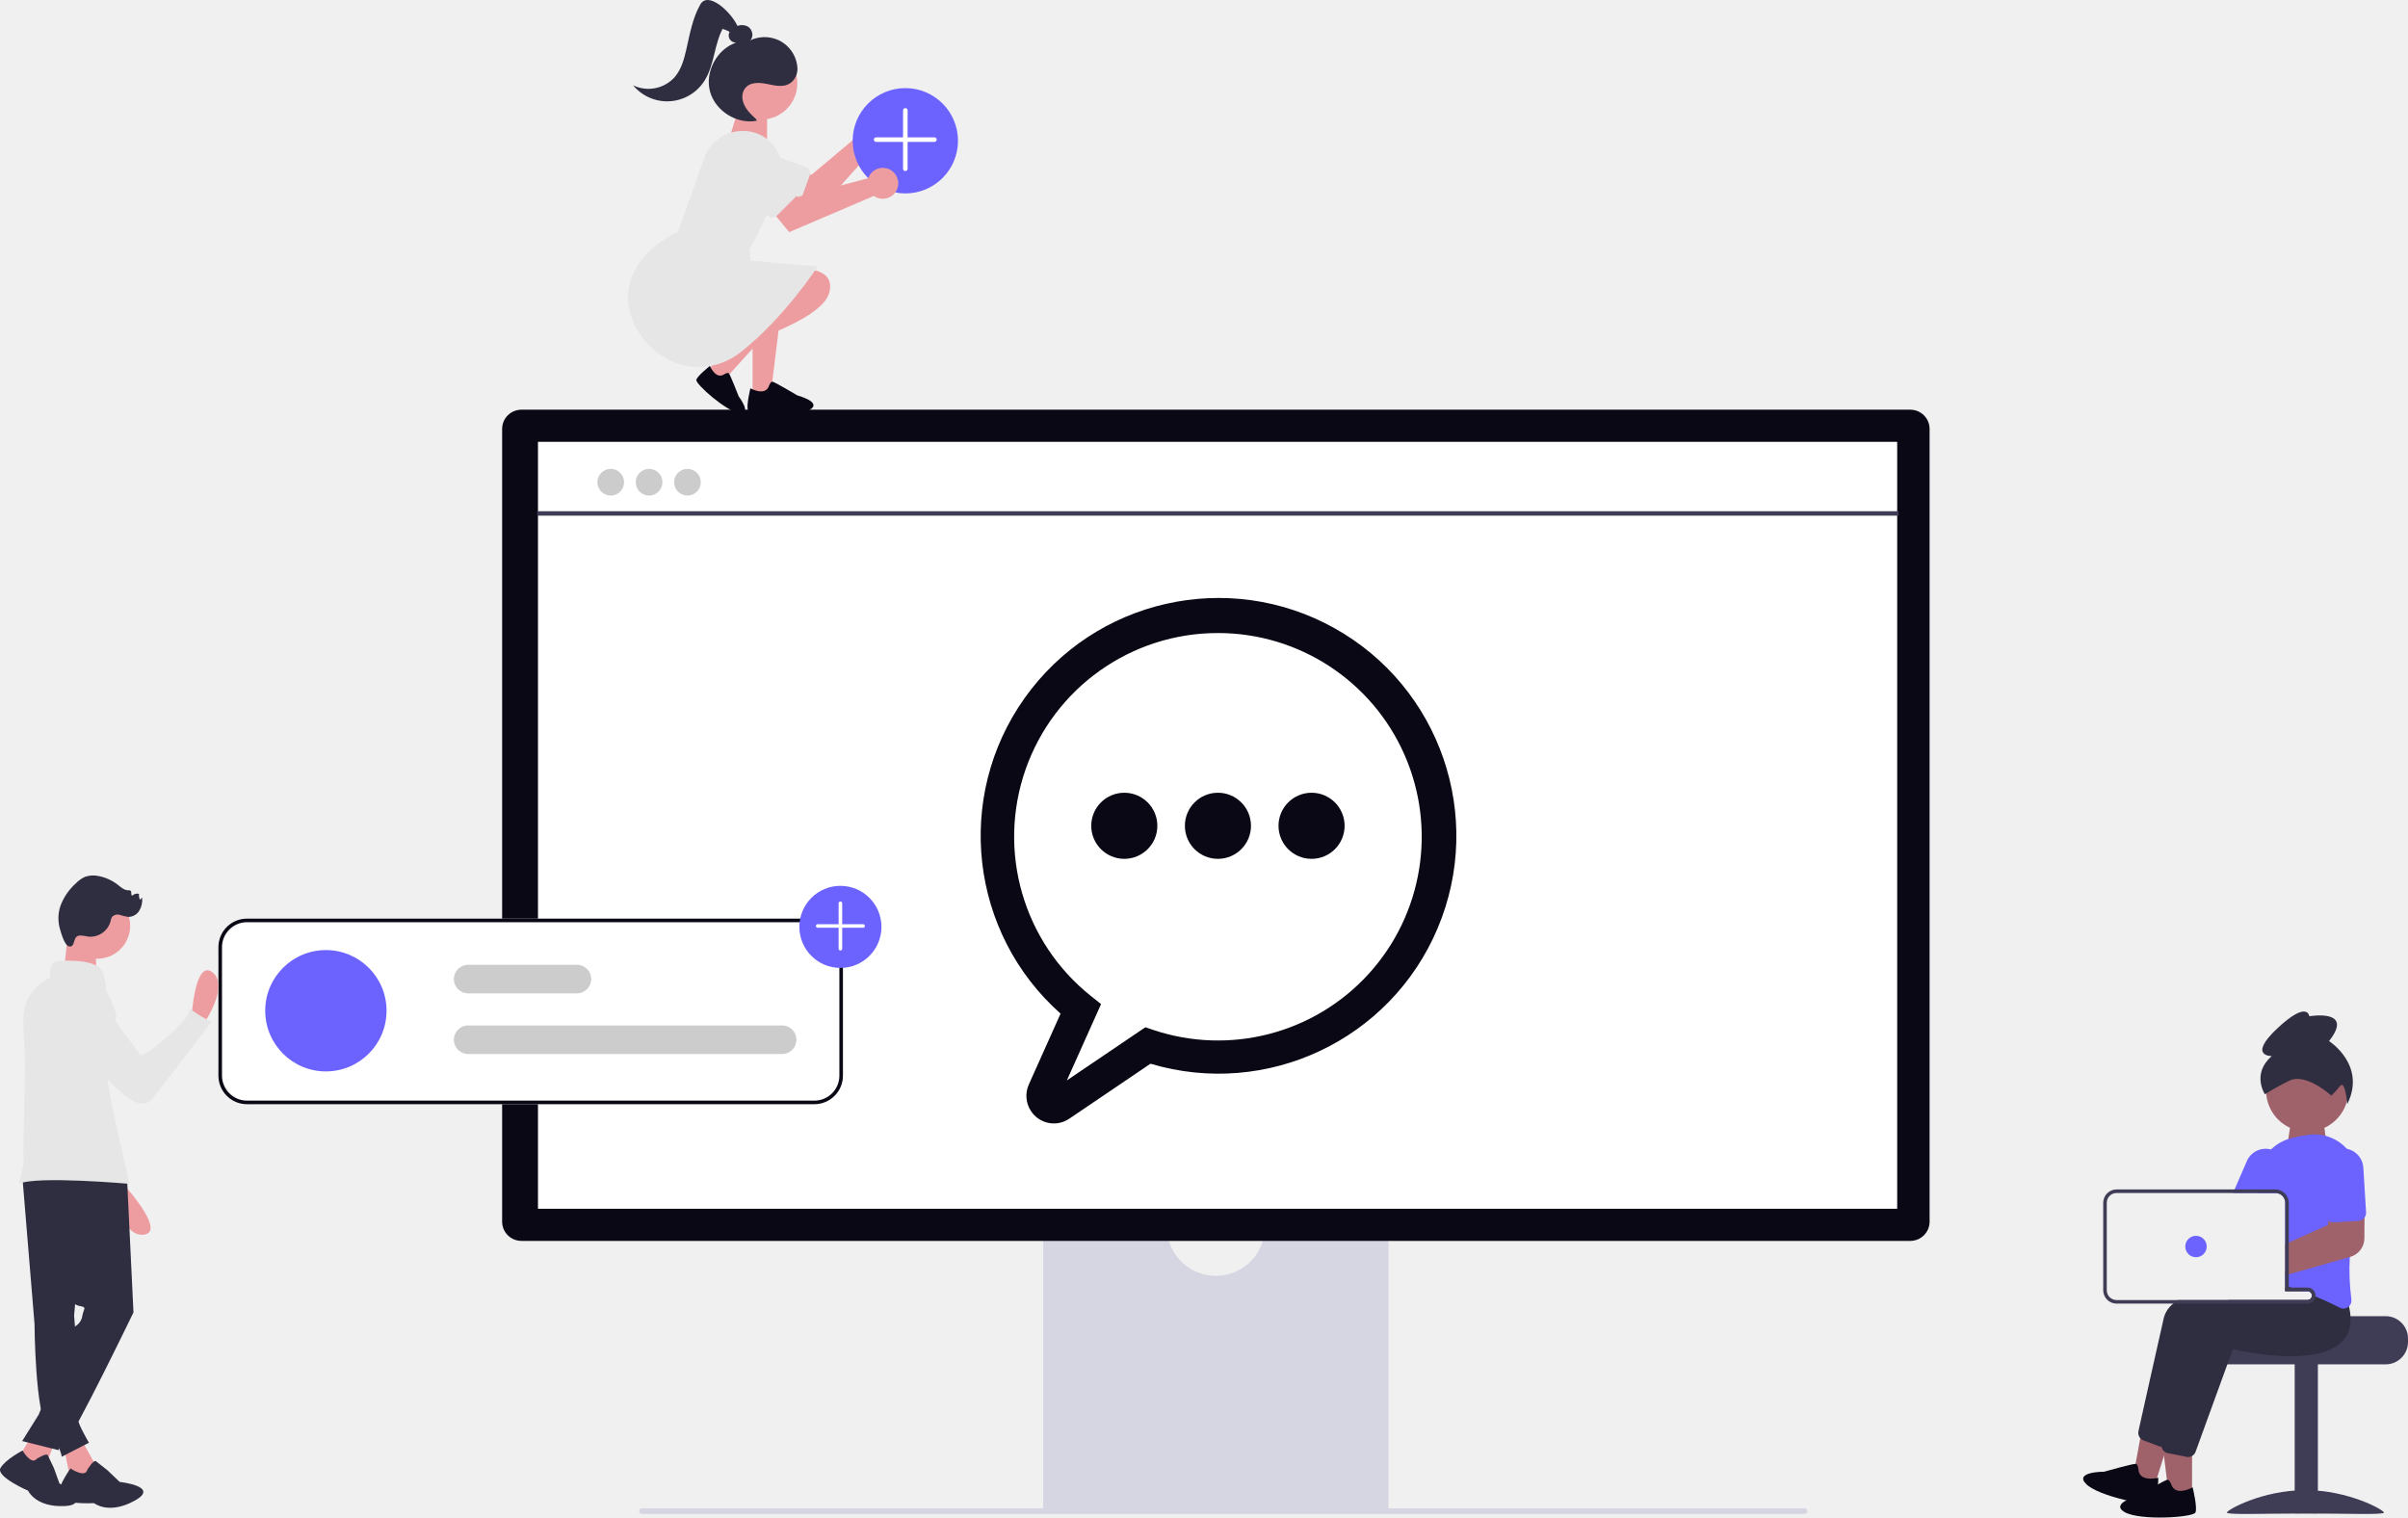
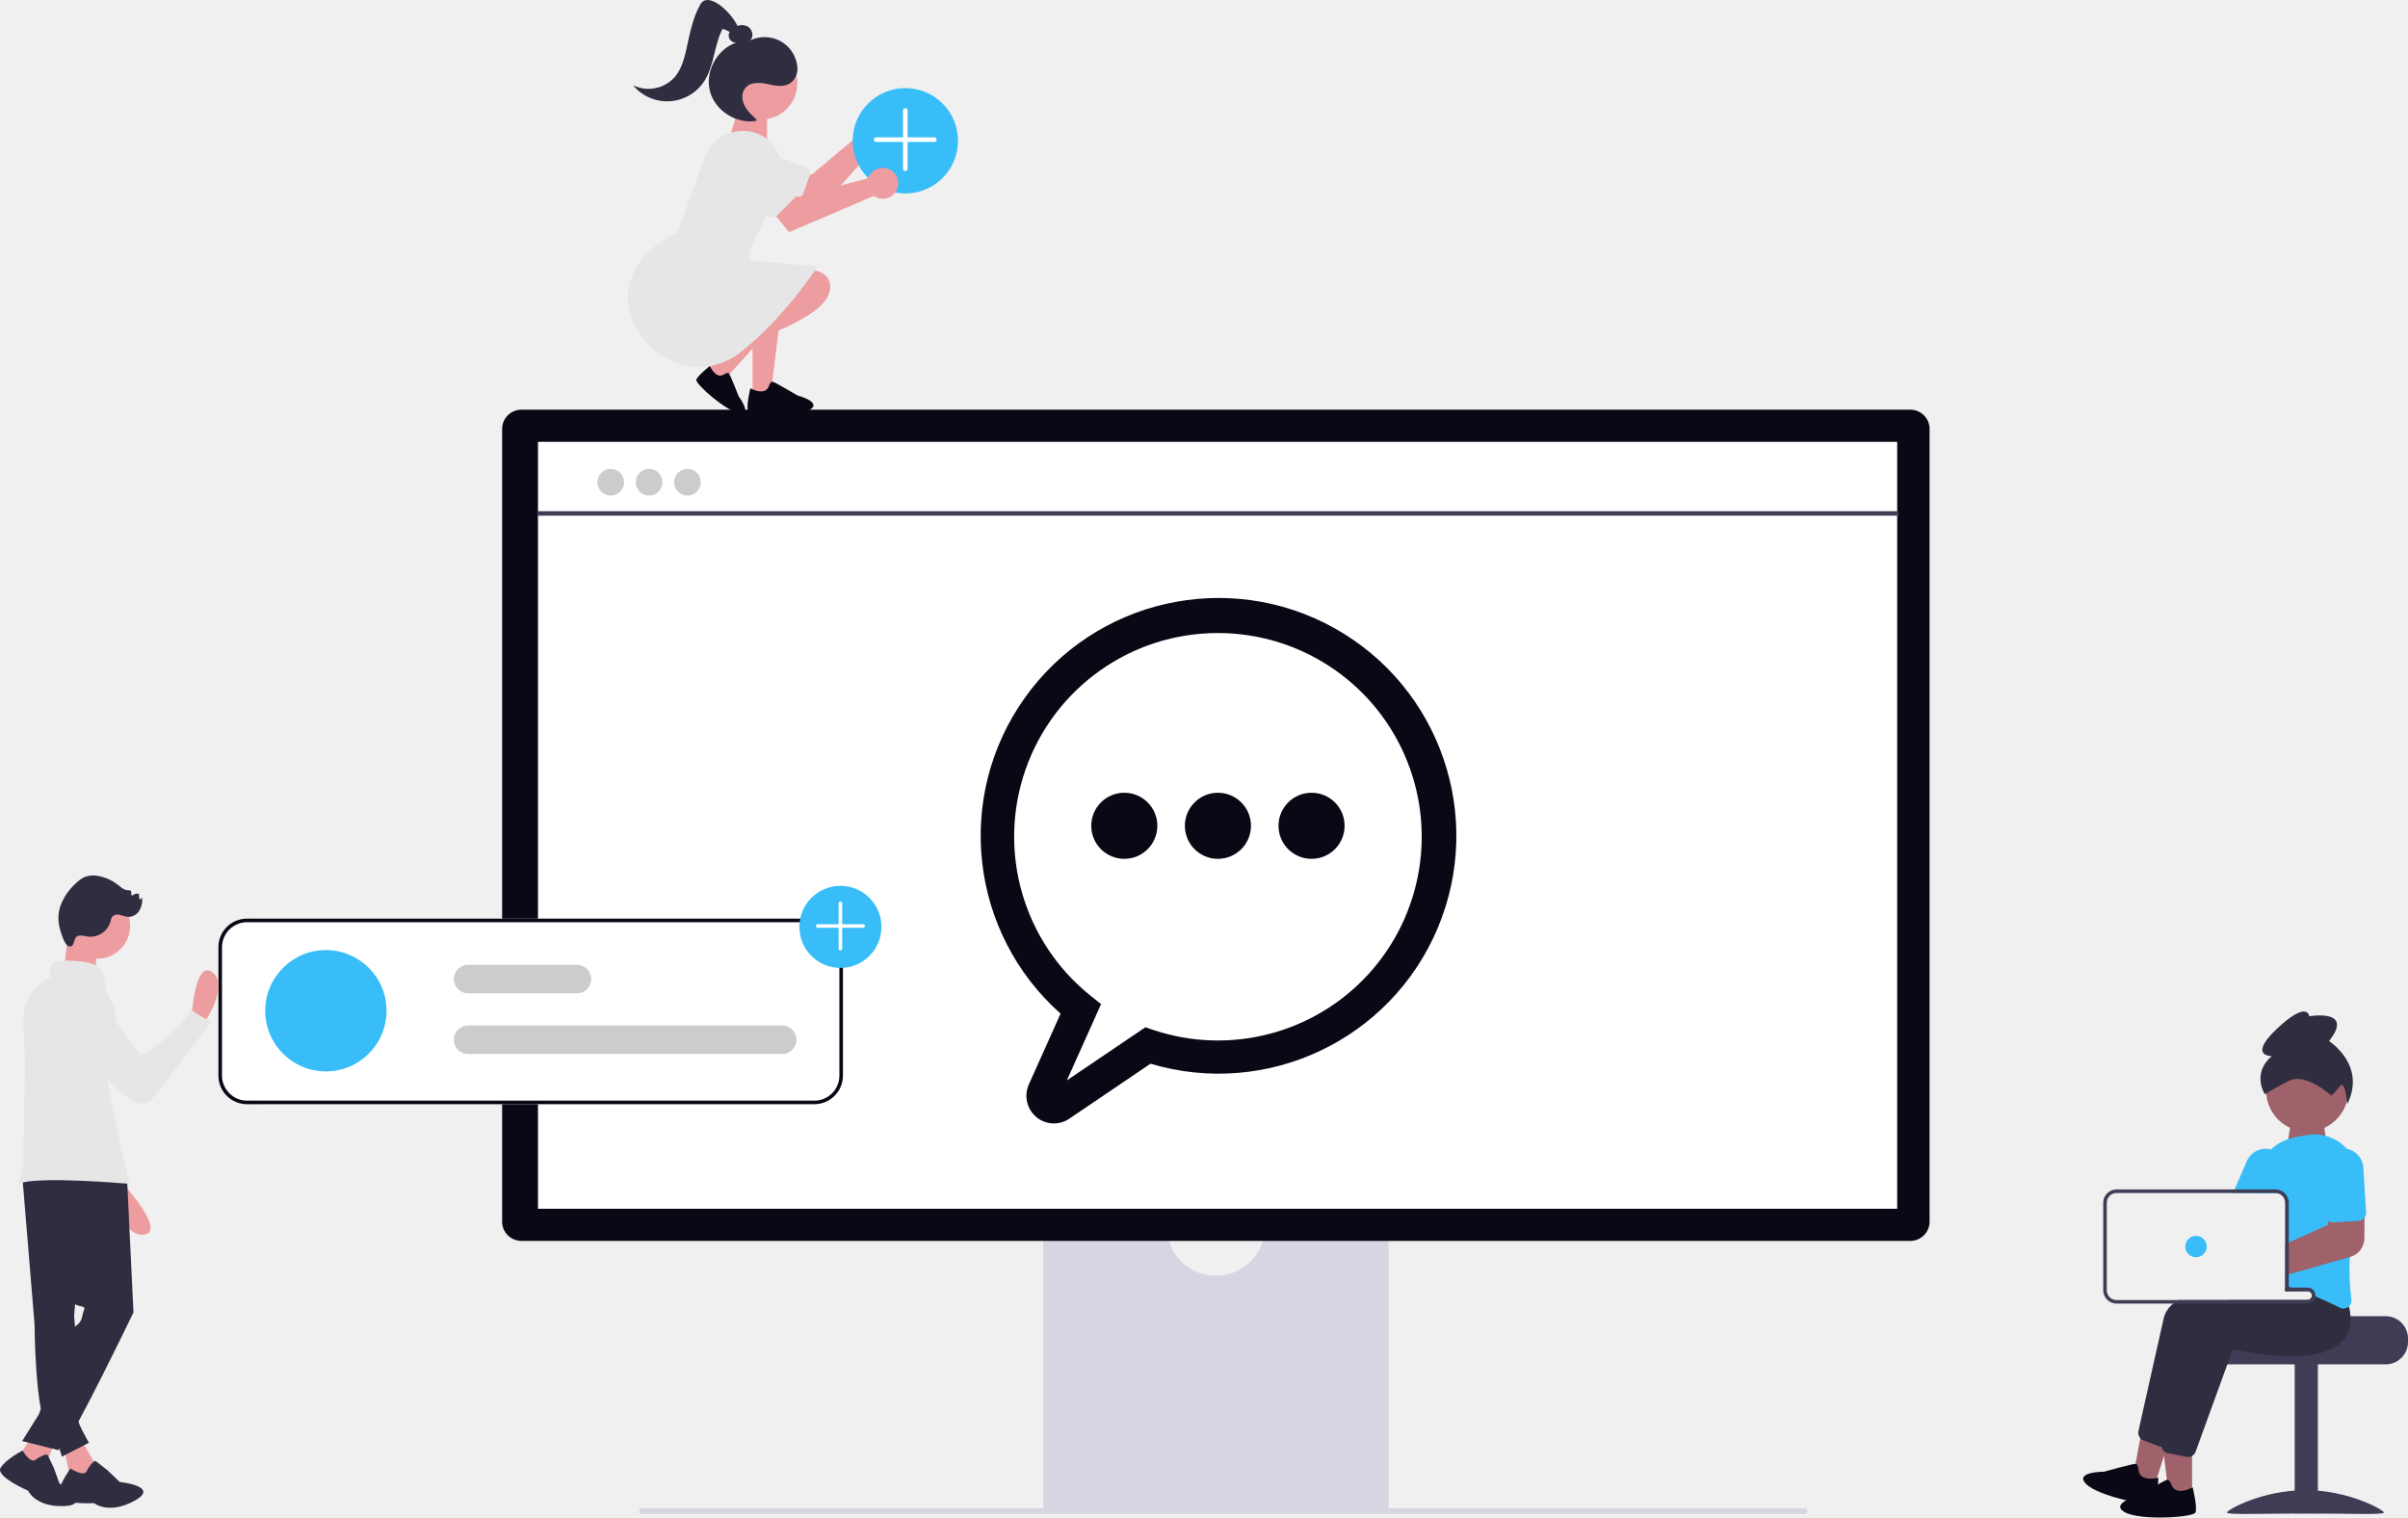
<svg xmlns="http://www.w3.org/2000/svg" width="960" height="605" viewBox="0 0 960 605" role="img" artist="Katerina Limpitsouni" source="https://undraw.co/">
  <g transform="translate(-186.59 -136.388)">
    <g transform="translate(386.775 299.725)">
      <path d="M15.178,488.31a1.036,1.036,0,0,0,.93,1.12h463.8a1.138,1.138,0,0,0,0-2.241H16.109a1.036,1.036,0,0,0-.93,1.12Z" transform="translate(39.495 -49.191)" fill="#d6d6e3" />
      <path d="M317.326,370.945a19.547,19.547,0,0,1-38.689,0H229.146v109.43H366.817V370.945Z" transform="translate(-13.435 -42.376)" fill="#d6d6e3" />
      <path d="M561.418,353.282H7.675A7.683,7.683,0,0,1,0,345.607V29.586a7.683,7.683,0,0,1,7.675-7.675H561.418a7.683,7.683,0,0,1,7.673,7.675V345.607a7.683,7.683,0,0,1-7.675,7.675Z" transform="translate(0 -21.911)" fill="#090814" />
      <rect width="541.879" height="305.757" transform="translate(14.29 12.807)" fill="#fff" />
    </g>
    <rect width="542.739" height="1.773" transform="translate(400.773 340.197)" fill="#3f3d56" />
    <circle cx="5.32" cy="5.32" r="5.32" transform="translate(424.753 323.316)" fill="#ccc" />
    <circle cx="5.32" cy="5.32" r="5.32" transform="translate(440.048 323.316)" fill="#ccc" />
    <circle cx="5.32" cy="5.32" r="5.32" transform="translate(455.343 323.316)" fill="#ccc" />
    <path d="M19.818,203.644a11.011,11.011,0,0,1-.806-10.456l12.673-28.276A94.815,94.815,0,1,1,67.53,184.875l-32.347,21.9a10.91,10.91,0,0,1-15.365-3.127ZM17.72,67.586a81.2,81.2,0,0,0,26.115,90.337l3.994,3.184L34.191,191.535l31.293-21.185,3.09,1.037A81.22,81.22,0,1,0,94.417,13.177h-.049A81.187,81.187,0,0,0,17.72,67.586ZM118.57,90.028A13.175,13.175,0,1,1,131.746,103.2,13.175,13.175,0,0,1,118.57,90.028Zm-37.327,0A13.175,13.175,0,1,1,94.417,103.2,13.175,13.175,0,0,1,81.243,90.028Zm-37.327,0A13.175,13.175,0,1,1,57.091,103.2,13.175,13.175,0,0,1,43.915,90.028Z" transform="translate(577.726 375.584)" fill="#090814" />
    <g transform="translate(273.668 489.547)">
      <rect width="248.977" height="73.982" rx="16" transform="translate(0 13.072)" fill="#fff" />
      <path d="M11.382,1.423a9.959,9.959,0,0,0-9.959,9.959V62.6a9.959,9.959,0,0,0,9.959,9.959H237.6a9.959,9.959,0,0,0,9.959-9.959V11.382A9.959,9.959,0,0,0,237.6,1.423H11.382m0-1.423H237.6a11.382,11.382,0,0,1,11.382,11.382V62.6A11.382,11.382,0,0,1,237.6,73.982H11.382A11.382,11.382,0,0,1,0,62.6V11.382A11.382,11.382,0,0,1,11.382,0Z" transform="translate(0 13.072)" fill="#090814" />
      <path d="M968.009,457.09h-125.2a5.691,5.691,0,1,1,0-11.382h125.2a5.691,5.691,0,1,1,0,11.382Z" transform="translate(-743.261 -390.042)" fill="#ccc" />
      <path d="M886.2,423.09H842.809a5.691,5.691,0,1,1,0-11.382H886.2a5.691,5.691,0,1,1,0,11.382Z" transform="translate(-743.261 -380.229)" fill="#ccc" />
-       <circle cx="24.186" cy="24.186" r="24.186" transform="translate(18.655 25.609)" fill="#6c63ff" />
-       <circle cx="16.361" cy="16.361" r="16.361" transform="translate(231.607 0)" fill="#6c63ff" />
+       <circle cx="24.186" cy="24.186" r="24.186" transform="translate(18.655 25.609)" fill="#38bdf8" />
+       <circle cx="16.361" cy="16.361" r="16.361" transform="translate(231.607 0)" fill="#38bdf8" />
      <path d="M1052.969,395.551a.708.708,0,0,1-.208-.5V376.94a.711.711,0,1,1,1.423,0v18.108a.711.711,0,0,1-1.214.5Z" transform="translate(-805.503 -369.988)" fill="#fff" />
      <path d="M1040.241,390.17a.711.711,0,0,1,.5-1.214h18.108a.711.711,0,1,1,0,1.423h-18.108A.709.709,0,0,1,1040.241,390.17Z" transform="translate(-801.829 -373.662)" fill="#fff" />
    </g>
    <g transform="translate(436.964 136.388)">
      <path d="M2.328,34.6l2.835-9.085a14.442,14.442,0,1,1,11.663,3.18v8.091Z" transform="translate(38.61 18.779)" fill="#ed9da0" />
      <path d="M425.3,161.989a6.183,6.183,0,0,0,.029.974L402.986,181.71l-6.661-2.412-4.954,9.578,14.564,6.933,24.421-27.4a6.172,6.172,0,1,0-5.061-6.415Z" transform="translate(-329.877 -111.996)" fill="#ed9da0" />
      <path d="M386.064,199.2l-21.571-7.786a7.938,7.938,0,0,1,5.39-14.934l21.571,7.786a2.646,2.646,0,0,1,1.59,3.387l-3.593,9.956A2.65,2.65,0,0,1,386.064,199.2Z" transform="translate(-320.605 -117.724)" fill="#e6e6e6" />
      <path d="M268.529,210.969h7.209l3.429-27.807h-10.64Z" transform="translate(-218.868 -53.643)" fill="#ed9da0" />
      <path d="M243.484,199.931l5.9,4.147,18.8-20.774-8.7-6.119Z" transform="translate(-211.64 -51.918)" fill="#ed9da0" />
      <path d="M386.991,244.761s17.991-2.123,14.762,9.552-39.211,21.757-39.211,21.757Z" transform="translate(-321.556 -137.527)" fill="#ed9da0" />
      <path d="M311.919,251.414c-8.218-9.569-11.094-24.256,2.012-36.471a43.2,43.2,0,0,1,10.869-7.218l10.563-29.54a16.1,16.1,0,0,1,14.875-10.7,15.4,15.4,0,0,1,14.943,9.61,13.371,13.371,0,0,1,.415,9.469,152.1,152.1,0,0,1-12.324,28.2l.546,4.369,26.7,2.373-.249.4c-.13.211-13.2,20.12-29.913,33.335a27.471,27.471,0,0,1-17.2,6.39C324.692,261.635,317,257.329,311.919,251.414Z" transform="translate(-304.925 -115.261)" fill="#e6e6e6" />
      <path d="M324.445,124.717c2.555-3.045,3.651-7.027,4.533-10.9,1.395-6.133,2.474-12.474,5.574-17.946s12.139,2.818,14.818,8.534a4.97,4.97,0,0,1,4.036.195c1.931,1.058,2.653,4.063,1.046,5.568a13.343,13.343,0,0,1,10.865-.271,13.134,13.134,0,0,1,7.956,11.146,7.16,7.16,0,0,1-1.9,5.372c-2.771,2.853-6.69,1.869-10.175,1.142-3.292-.686-7.3-.872-9.155,2.265a5.878,5.878,0,0,0-.572,4.3c.71,3.131,3.028,5.311,5.277,7.4l.368.683c-7.94,1.548-16.61-3.874-18.693-11.691s2.74-16.834,10.4-19.442h0a2.864,2.864,0,0,1-2.571-4.291,13.613,13.613,0,0,0-6.948-1.733c-3.955.259,6.849-4.039,4.79-.651s-2.991,7.32-3.935,11.169-1.966,7.773-4.167,11.07a17.617,17.617,0,0,1-28.225,1.448A14.059,14.059,0,0,0,324.445,124.717Z" transform="translate(-305.744 -94.077)" fill="#2f2e41" />
-       <circle cx="20.994" cy="20.994" r="20.994" transform="translate(89.559 35.126)" fill="#6c63ff" />
+       <circle cx="20.994" cy="20.994" r="20.994" transform="translate(89.559 35.126)" fill="#38bdf8" />
      <path d="M459.319,179.505a.909.909,0,0,1-.267-.645V155.624a.913.913,0,1,1,1.825,0V178.86a.913.913,0,0,1-1.558.645Z" transform="translate(-349.412 -111.579)" fill="#fff" />
      <path d="M442.988,172.6a.913.913,0,0,1,.645-1.558h23.235a.913.913,0,0,1,0,1.825H443.633A.909.909,0,0,1,442.988,172.6Z" transform="translate(-344.698 -116.292)" fill="#fff" />
      <path d="M422.981,191.392a6.191,6.191,0,0,0-.388.894L394.4,199.761l-5-5.015-8.555,6.564,10.237,12.465,33.753-14.426a6.172,6.172,0,1,0-1.854-7.958Z" transform="translate(-326.839 -121.23)" fill="#ed9da0" />
      <path d="M375.622,202.787,359.406,186.57a7.938,7.938,0,1,1,11.227-11.227l16.216,16.216a2.646,2.646,0,0,1,0,3.742l-7.484,7.485a2.65,2.65,0,0,1-3.742,0Z" transform="translate(-319.979 -116.863)" fill="#e6e6e6" />
      <path d="M9.911,17.5s.7-2.175,1.549-2.122,9.945,5.48,9.945,5.48,10.182,2.689,4.908,5.754-23.857,1.879-24.6.132.969-8.72.969-8.72S8.165,21.127,9.91,17.5" transform="translate(46.108 136.784)" fill="#090814" />
      <path d="M7.394,1.872S8.015-.047,8.76,0s8.771,4.833,8.771,4.833,8.98,2.372,4.328,5.074S.819,11.565.164,10.024s.855-7.691.855-7.691,4.834,2.739,6.373-.461" transform="matrix(0.788, 0.616, -0.616, 0.788, 33.281, 143.421)" fill="#090814" />
    </g>
    <g transform="translate(1016.038 539.654)">
      <path d="M1051.708,696.163h-34.152c0,.982-35.2,1.778-35.2,1.778a9.146,9.146,0,0,0-1.5,1.423,8.828,8.828,0,0,0-2.063,5.691v1.423a8.9,8.9,0,0,0,8.892,8.892h64.023a8.9,8.9,0,0,0,8.892-8.892v-1.423a8.9,8.9,0,0,0-8.892-8.892Z" transform="translate(-930.048 -574.707)" fill="#3f3d56" />
      <rect width="9.248" height="59.755" transform="translate(85.377 140.309)" fill="#3f3d56" />
      <path d="M1054.889,802.589c0,1-14.013.387-31.3.387s-31.3.613-31.3-.387,14.013-8.923,31.3-8.923S1054.889,801.59,1054.889,802.589Z" transform="translate(-933.943 -602.85)" fill="#3f3d56" />
      <path d="M860.678,690.687H851.4l-4.416-35.8h13.7Z" transform="translate(-816.213 -497.927)" fill="#9f616a" />
      <path d="M843.094,683.056l-8.856-2.779,6.5-35.48,13.07,4.1Z" transform="translate(-813.118 -495.476)" fill="#9f616a" />
      <path d="M7.849,42.345,9.541,31.31a16.406,16.406,0,1,1,13.7.013l1.719,12.471Z" transform="translate(73.976 15.05)" fill="#9f616a" />
      <path d="M1017.91,682.949a26.945,26.945,0,0,0-1.081-4.994l-1.629-2.049-4.24-5.321-.185.007c-.313.014-1.615.085-3.628.242h-.021c-1.245.1-2.767.228-4.5.391-.455.05-.932.092-1.423.142v7.427h8.892a1.782,1.782,0,0,1,1.764,1.551c.007.078.014.149.014.228a1.779,1.779,0,0,1-1.779,1.778H958.454a20.22,20.22,0,0,0-1.892,1.423,10.586,10.586,0,0,0-3.735,5.591c-3.016,13.26-8.515,37.987-10.137,45.25a3.229,3.229,0,0,0,.96,3.045,3.155,3.155,0,0,0,1.046.647l6.417,2.4a3.4,3.4,0,0,0,.818.192c.035,0,.064.007.1.007a1.885,1.885,0,0,0,.2.007,3.224,3.224,0,0,0,2.995-2.063l5.065-13.288,7.8-20.487,3.087-8.1c3.578.839,33.6,7.484,43.649-3.222a11.429,11.429,0,0,0,2.3-3.635,14.8,14.8,0,0,0,.775-7.171Z" transform="translate(-919.606 -567.325)" fill="#2f2e41" />
      <path d="M1030.37,686.9c-.156-.633-.334-1.288-.541-1.949l-5.869-7.37-.185.007c-.37.021-2.127.114-4.823.334-3.059.256-7.334.669-12.136,1.316-.142.014-.291.036-.434.057-.47.064-.946.128-1.423.2v1.316h8.892a1.781,1.781,0,0,1,1.764,1.551c.007.078.014.149.014.228a1.779,1.779,0,0,1-1.778,1.778H982.424c-1.373.448-2.7.918-3.962,1.423-6.644,2.632-11.617,6.082-12.634,10.571-.341,1.508-.718,3.166-1.117,4.93-1.48,6.559-3.279,14.59-4.908,21.889v.007c-.335,1.508-.669,2.974-.989,4.4-1.359,6.118-2.511,11.3-3.123,14.028-.014.078-.028.149-.043.228v.014a3.322,3.322,0,0,0,.2,1.629l.007.007v.007a3.153,3.153,0,0,0,.925,1.273,3.269,3.269,0,0,0,.918.533l7.4,1.463a3.255,3.255,0,0,0,1.117.206,3.154,3.154,0,0,0,1.529-.391,3.2,3.2,0,0,0,1.465-1.672L982.04,709.6l2.141-5.627c3.578.839,33.6,7.476,43.649-3.223a12.017,12.017,0,0,0,3.187-7.875A21.125,21.125,0,0,0,1030.37,686.9Z" transform="translate(-923.36 -569.345)" fill="#2f2e41" />
-       <path d="M1045.161,600.108c-.114-.135-.235-.27-.363-.4a17.409,17.409,0,0,0-14.917-5.257,56.447,56.447,0,0,0-7.05,1.387,17.77,17.77,0,0,0-7.953,4.46,17.367,17.367,0,0,0-5.271,12.947c.028.975.035,1.97.022,2.981,0,.469-.007.946-.014,1.423h7.014a3.785,3.785,0,0,1,.9.107,3.92,3.92,0,0,1,3.009,3.806v33.093c.477.135.953.27,1.423.413.149.05.292.092.434.135.164.05.327.1.484.149q2.166.672,4.232,1.423h2.319a1.782,1.782,0,0,1,1.764,1.551c.484.192.953.384,1.416.576,1.643.683,3.2,1.366,4.631,2.027,1.928.882,3.642,1.721,5.079,2.454a3.264,3.264,0,0,0,1.458.356,3.133,3.133,0,0,0,1.85-.612,3.91,3.91,0,0,0,.32-.263,3.2,3.2,0,0,0,.975-2.831,91.1,91.1,0,0,1-.64-16.859c.2-4.731.626-9.582,1.181-14.27.3-2.54.633-5.029.982-7.427.334-2.291.69-4.489,1.039-6.566A17.5,17.5,0,0,0,1045.161,600.108Z" transform="translate(-938.94 -545.306)" fill="#6c63ff" />
-       <path d="M1012,603.012a8.428,8.428,0,0,0-1.124-.391,8.18,8.18,0,0,0-9.632,4.645l-4.887,11.282-.612,1.423h16.881a3.78,3.78,0,0,1,.9.107l.569-1.316,2.163-4.994A8.189,8.189,0,0,0,1012,603.012Z" transform="translate(-934.942 -547.626)" fill="#6c63ff" />
+       <path d="M1045.161,600.108c-.114-.135-.235-.27-.363-.4a17.409,17.409,0,0,0-14.917-5.257,56.447,56.447,0,0,0-7.05,1.387,17.77,17.77,0,0,0-7.953,4.46,17.367,17.367,0,0,0-5.271,12.947c.028.975.035,1.97.022,2.981,0,.469-.007.946-.014,1.423h7.014a3.785,3.785,0,0,1,.9.107,3.92,3.92,0,0,1,3.009,3.806v33.093c.477.135.953.27,1.423.413.149.05.292.092.434.135.164.05.327.1.484.149q2.166.672,4.232,1.423h2.319a1.782,1.782,0,0,1,1.764,1.551c.484.192.953.384,1.416.576,1.643.683,3.2,1.366,4.631,2.027,1.928.882,3.642,1.721,5.079,2.454a3.264,3.264,0,0,0,1.458.356,3.133,3.133,0,0,0,1.85-.612,3.91,3.91,0,0,0,.32-.263,3.2,3.2,0,0,0,.975-2.831,91.1,91.1,0,0,1-.64-16.859c.2-4.731.626-9.582,1.181-14.27.3-2.54.633-5.029.982-7.427.334-2.291.69-4.489,1.039-6.566A17.5,17.5,0,0,0,1045.161,600.108Z" transform="translate(-938.94 -545.306)" fill="#38bdf8" />
+       <path d="M1012,603.012a8.428,8.428,0,0,0-1.124-.391,8.18,8.18,0,0,0-9.632,4.645l-4.887,11.282-.612,1.423h16.881a3.78,3.78,0,0,1,.9.107l.569-1.316,2.163-4.994A8.189,8.189,0,0,0,1012,603.012Z" transform="translate(-934.942 -547.626)" fill="#38bdf8" />
      <path d="M1052.887,632.465l-9.973.27-.726,7.007-.164,1.622-15.621,7.014-1.423.64v12.47l1.423-.405,4.5-1.28h.021l19.8-5.641.227-.064a7.739,7.739,0,0,0,5.592-7.363l.05-8.273.043-6.1Z" transform="translate(-943.379 -556.293)" fill="#9f616a" />
-       <path d="M1062.137,609.909a8.182,8.182,0,1,0-16.333,1l1.088,17.756a3.192,3.192,0,0,0,1.3,2.376,3.154,3.154,0,0,0,2.091.619l7.626-.469,2.312-.142a3.119,3.119,0,0,0,2.205-1.074,2.24,2.24,0,0,0,.171-.213,3.179,3.179,0,0,0,.626-2.106Z" transform="translate(-949.385 -547.594)" fill="#6c63ff" />
+       <path d="M1062.137,609.909a8.182,8.182,0,1,0-16.333,1l1.088,17.756a3.192,3.192,0,0,0,1.3,2.376,3.154,3.154,0,0,0,2.091.619l7.626-.469,2.312-.142a3.119,3.119,0,0,0,2.205-1.074,2.24,2.24,0,0,0,.171-.213,3.179,3.179,0,0,0,.626-2.106Z" transform="translate(-949.385 -547.594)" fill="#38bdf8" />
      <path d="M997.879,664.25h-.918v-.092c-.47.064-.946.128-1.423.2v1.316h6.573Q1000.042,664.926,997.879,664.25Zm0,0h-.918v-.092c-.47.064-.946.128-1.423.2v1.316h6.573Q1000.042,664.926,997.879,664.25Zm6.552,0h-7.469v-33.79a5.343,5.343,0,0,0-3.863-5.122,5.015,5.015,0,0,0-1.472-.213H928.315a5.342,5.342,0,0,0-5.335,5.335v34.857a5.337,5.337,0,0,0,5.335,5.335h76.116a3.2,3.2,0,0,0,3.18-2.853,2.8,2.8,0,0,0,.022-.349A3.206,3.206,0,0,0,1004.431,664.25Zm1.778,3.2a1.779,1.779,0,0,1-1.778,1.778H928.315a3.915,3.915,0,0,1-3.912-3.912V630.461a3.915,3.915,0,0,1,3.913-3.912h63.311a3.782,3.782,0,0,1,.9.107,3.92,3.92,0,0,1,3.009,3.806v35.212h8.892a1.781,1.781,0,0,1,1.764,1.551C1006.2,667.3,1006.209,667.373,1006.209,667.451Zm-8.33-3.2h-.918v-.092c-.47.064-.946.128-1.423.2v1.316h6.573Q1000.042,664.926,997.879,664.25Z" transform="translate(-913.938 -554.203)" fill="#3f3d56" />
-       <circle cx="4.268" cy="4.268" r="4.268" transform="translate(41.763 89.419)" fill="#6c63ff" />
+       <circle cx="4.268" cy="4.268" r="4.268" transform="translate(41.763 89.419)" fill="#38bdf8" />
      <path d="M22.108,17.813s-.809-2.5-1.779-2.437S8.906,21.67,8.906,21.67s-11.695,3.089-5.637,6.609,27.4,2.158,28.255.151S30.41,18.414,30.41,18.414s-6.3,3.567-8.3-.6" transform="translate(14.293 171.282)" fill="#090814" />
      <path d="M20.581,2.438S19.772-.061,18.8,0,7.378,6.3,7.378,6.3-4.317,9.384,1.741,12.9s27.4,2.158,28.255.151S28.883,3.039,28.883,3.039s-6.3,3.567-8.3-.6" transform="matrix(0.966, 0.259, -0.259, 0.966, 3.902, 175.466)" fill="#090814" />
      <g transform="translate(71.734 0)">
        <path d="M672.862,264.495s-10.186-9.246-16.712-5.983a100.565,100.565,0,0,0-9.79,5.439s-5.439-8.158,2.719-15.228c0,0-9.821.227,2.288-11.1s12.689-4.768,12.689-4.768,18.2-3.165,7.865,9.888c0,0,15.054,9.547,7.255,25.169,0,0-.729-9.94-2.9-7.221a33.227,33.227,0,0,1-3.411,3.807Z" transform="translate(-644.584 -230.962)" fill="#2f2e41" />
      </g>
    </g>
    <g transform="translate(186.59 485.42)">
      <path d="M296.282,330.431s1.332-23.056,8.247-17.817-3.02,19.955-3.02,19.955Z" transform="translate(-219.899 -274.064)" fill="#ed9da0" />
      <path d="M228.913,515.9s15.361,17.245,6.767,18.43S223.7,518.084,223.7,518.084Z" transform="translate(-178.258 -391.143)" fill="#ed9da0" />
      <path d="M183.75,749.885l5.259,9.32c4.073,8.7.454,10.275-9.532,5.965L177.2,754.164Z" transform="translate(-151.577 -525.392)" fill="#ed9da0" />
      <path d="M183.082,774.286s2.5-4.065,3.4-3.384,4.628,3.629,4.628,3.629l4.851,4.647s16.391,1.733,5.976,7.476-16.171.981-16.171.981-14.587.759-14.352-3.311,4.94-10.509,4.94-10.509S182.282,777.789,183.082,774.286Z" transform="translate(-148.254 -537.406)" fill="#2f2e41" />
      <path d="M137.815,492.334l4.931,59.66s.164,35.664,5.424,42.567,5.424,10.354,5.424,10.354l10.847-5.588s-5.588-9.311-4.438-10.737a7.945,7.945,0,0,0,1.479-3.069l-2.958-36.815,5.588-64.1Z" transform="translate(-128.98 -373.191)" fill="#2f2e41" />
      <path d="M32.1,662.722l-4.6,12.162-10.436-4.363,5.506-9.114Z" transform="translate(-9.789 -438.229)" fill="#ed9da0" />
      <path d="M131.722,764.355s3.914-2.446,4.4-1.468,2.446,5.137,2.446,5.137l2.2,6.116s13.455,8.562,1.957,9.051-14.434-6.116-14.434-6.116-12.966-5.627-11.009-9.052,8.807-6.977,8.807-6.977S129.52,767.046,131.722,764.355Z" transform="translate(-117.087 -531.797)" fill="#2f2e41" />
      <path d="M179.56,500.905l2.63,54.894s-24,49.634-26.625,50.949a6.6,6.6,0,0,0-3.287,3.944l-14.463-3.616,6.574-10.519,14.463-35.171a5.8,5.8,0,0,0,2.958-4.273c.657-3.287,1.972-3.287-1.315-3.944a4.083,4.083,0,0,1-3.287-3.944l-10.847-49.963Z" transform="translate(-128.98 -381.597)" fill="#2f2e41" />
      <path d="M.081,32.381c.866-1.084,1.59-8.734,1.984-13.825A13.148,13.148,0,1,1,13.51,26.289c.122,3.761.375,7.406.375,7.406s-1.236.027-2.971.027C6.582,33.722-.858,33.554.081,32.381Z" transform="translate(24.696 6.888)" fill="#ed9da0" />
      <path d="M0,88.962s2.54-9.426,1.885-10.411c-.478-.72.84-27.566.426-43.052C2.076,26.763.06,18.229,5.92,11.74a18.261,18.261,0,0,1,6.569-4.957S11.833.539,15.119.211c0,0,12.494-1.316,17.094,2.632C33.684,4.094,34.608,7.913,34.7,11.2c-.022.11-.044.22-.065.33C35.384,13,39.1,20.44,38.8,22.124c-.337,1.873-1.067.737,1.014,3.73S47.8,36.586,48.532,37.722,69.2,23.647,67.961,19.089c0,0,6.3,4.517,8.993,5.119,0,0-20.546,26.947-23.409,30.4s-5.168,2.739-9.1.7c-1.463-.76-5.132-4.057-9.166-7.9.016.1.032.2.048.3.127.819.268,1.64.408,2.464,2.218,12.779,5.567,25.954,8.312,38.794C44.044,88.962,6.9,85.675,0,88.962Z" transform="translate(7.521 33.963)" fill="#e6e6e6" />
      <path d="M180.313,247.131a17.506,17.506,0,0,1,3.3.456,8.357,8.357,0,0,0,8.933-6.231,4.782,4.782,0,0,1,.457-1.489,2.949,2.949,0,0,1,3.134-.954,24.2,24.2,0,0,0,3.386.824A5.185,5.185,0,0,0,204,237.2a8.588,8.588,0,0,0,1.1-5.187l-.861.9a4.371,4.371,0,0,1-.39-2.375,2.756,2.756,0,0,0-2.611.668c-.759.081-.186-1.407-.75-1.922a1.3,1.3,0,0,0-.917-.172c-1.614.016-2.92-1.219-4.192-2.213a17.813,17.813,0,0,0-7.523-3.432,9.9,9.9,0,0,0-5.489.266,11.726,11.726,0,0,0-3.707,2.63,22.63,22.63,0,0,0-6.228,9.241,15.557,15.557,0,0,0-.075,9.021c.454,1.531,1.821,6.775,3.822,6.9C178.693,251.684,177.183,247.318,180.313,247.131Z" transform="translate(-148.435 -223.217)" fill="#2f2e41" />
    </g>
  </g>
</svg>
